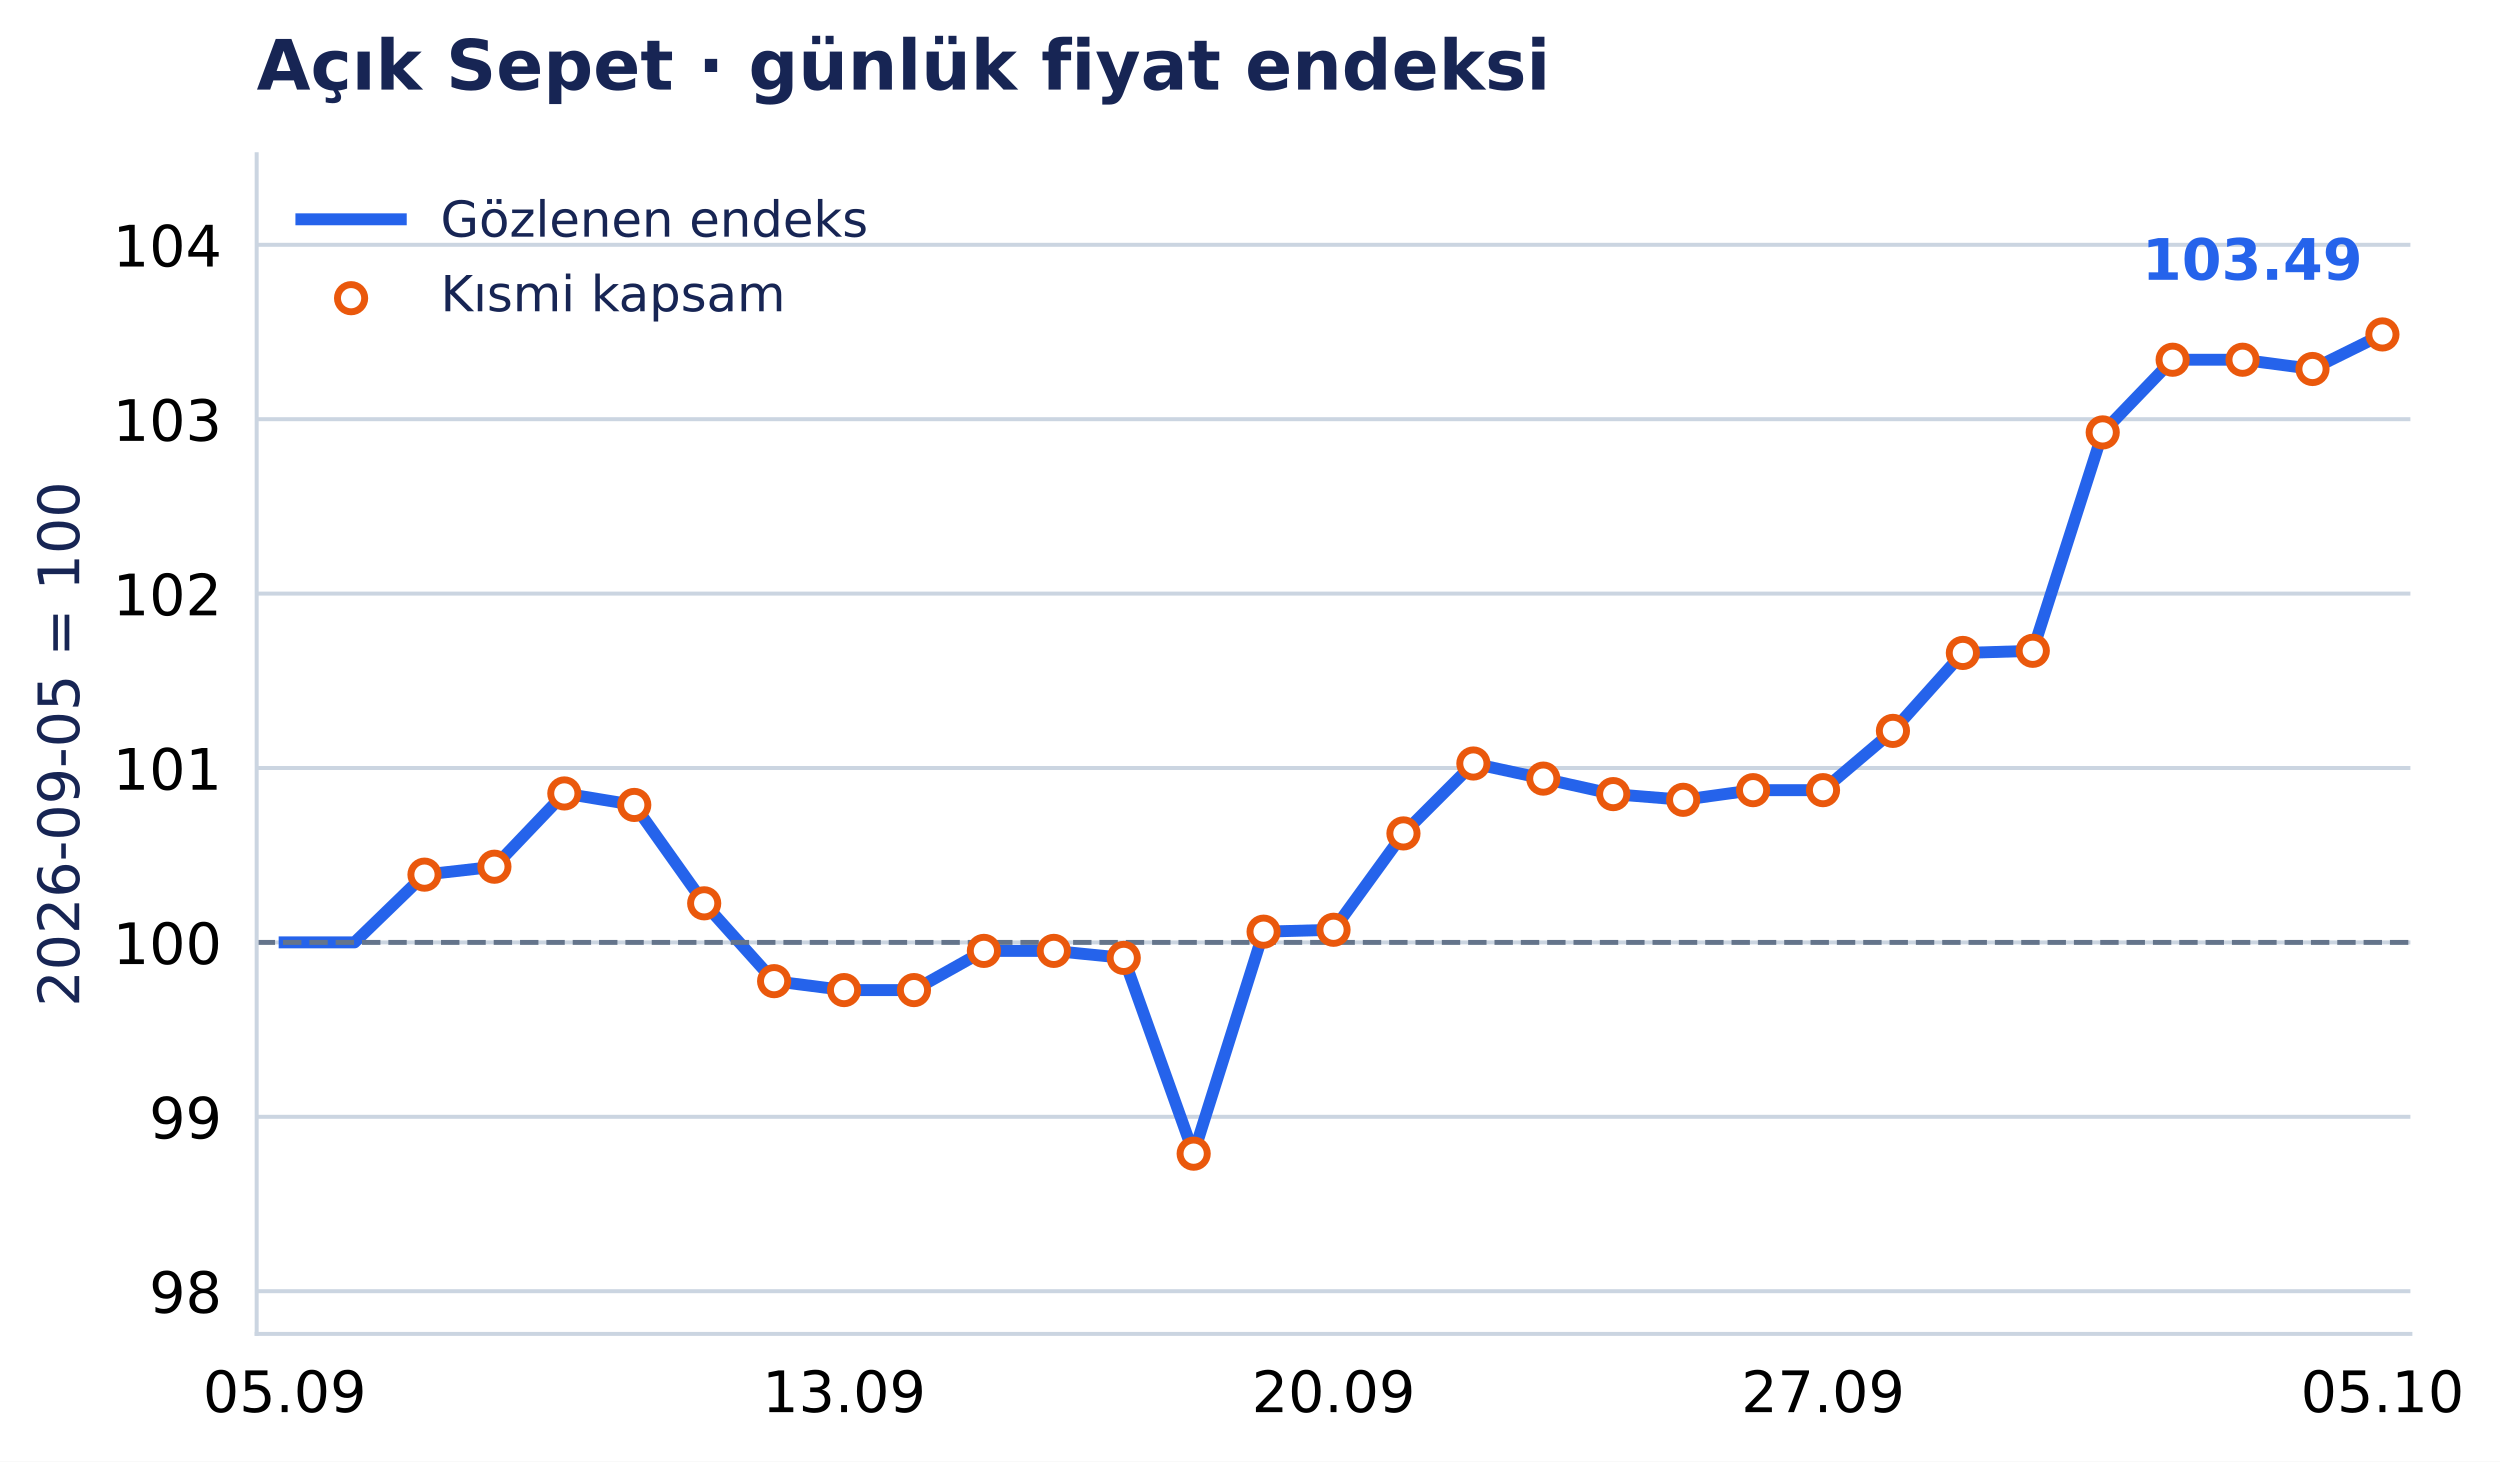
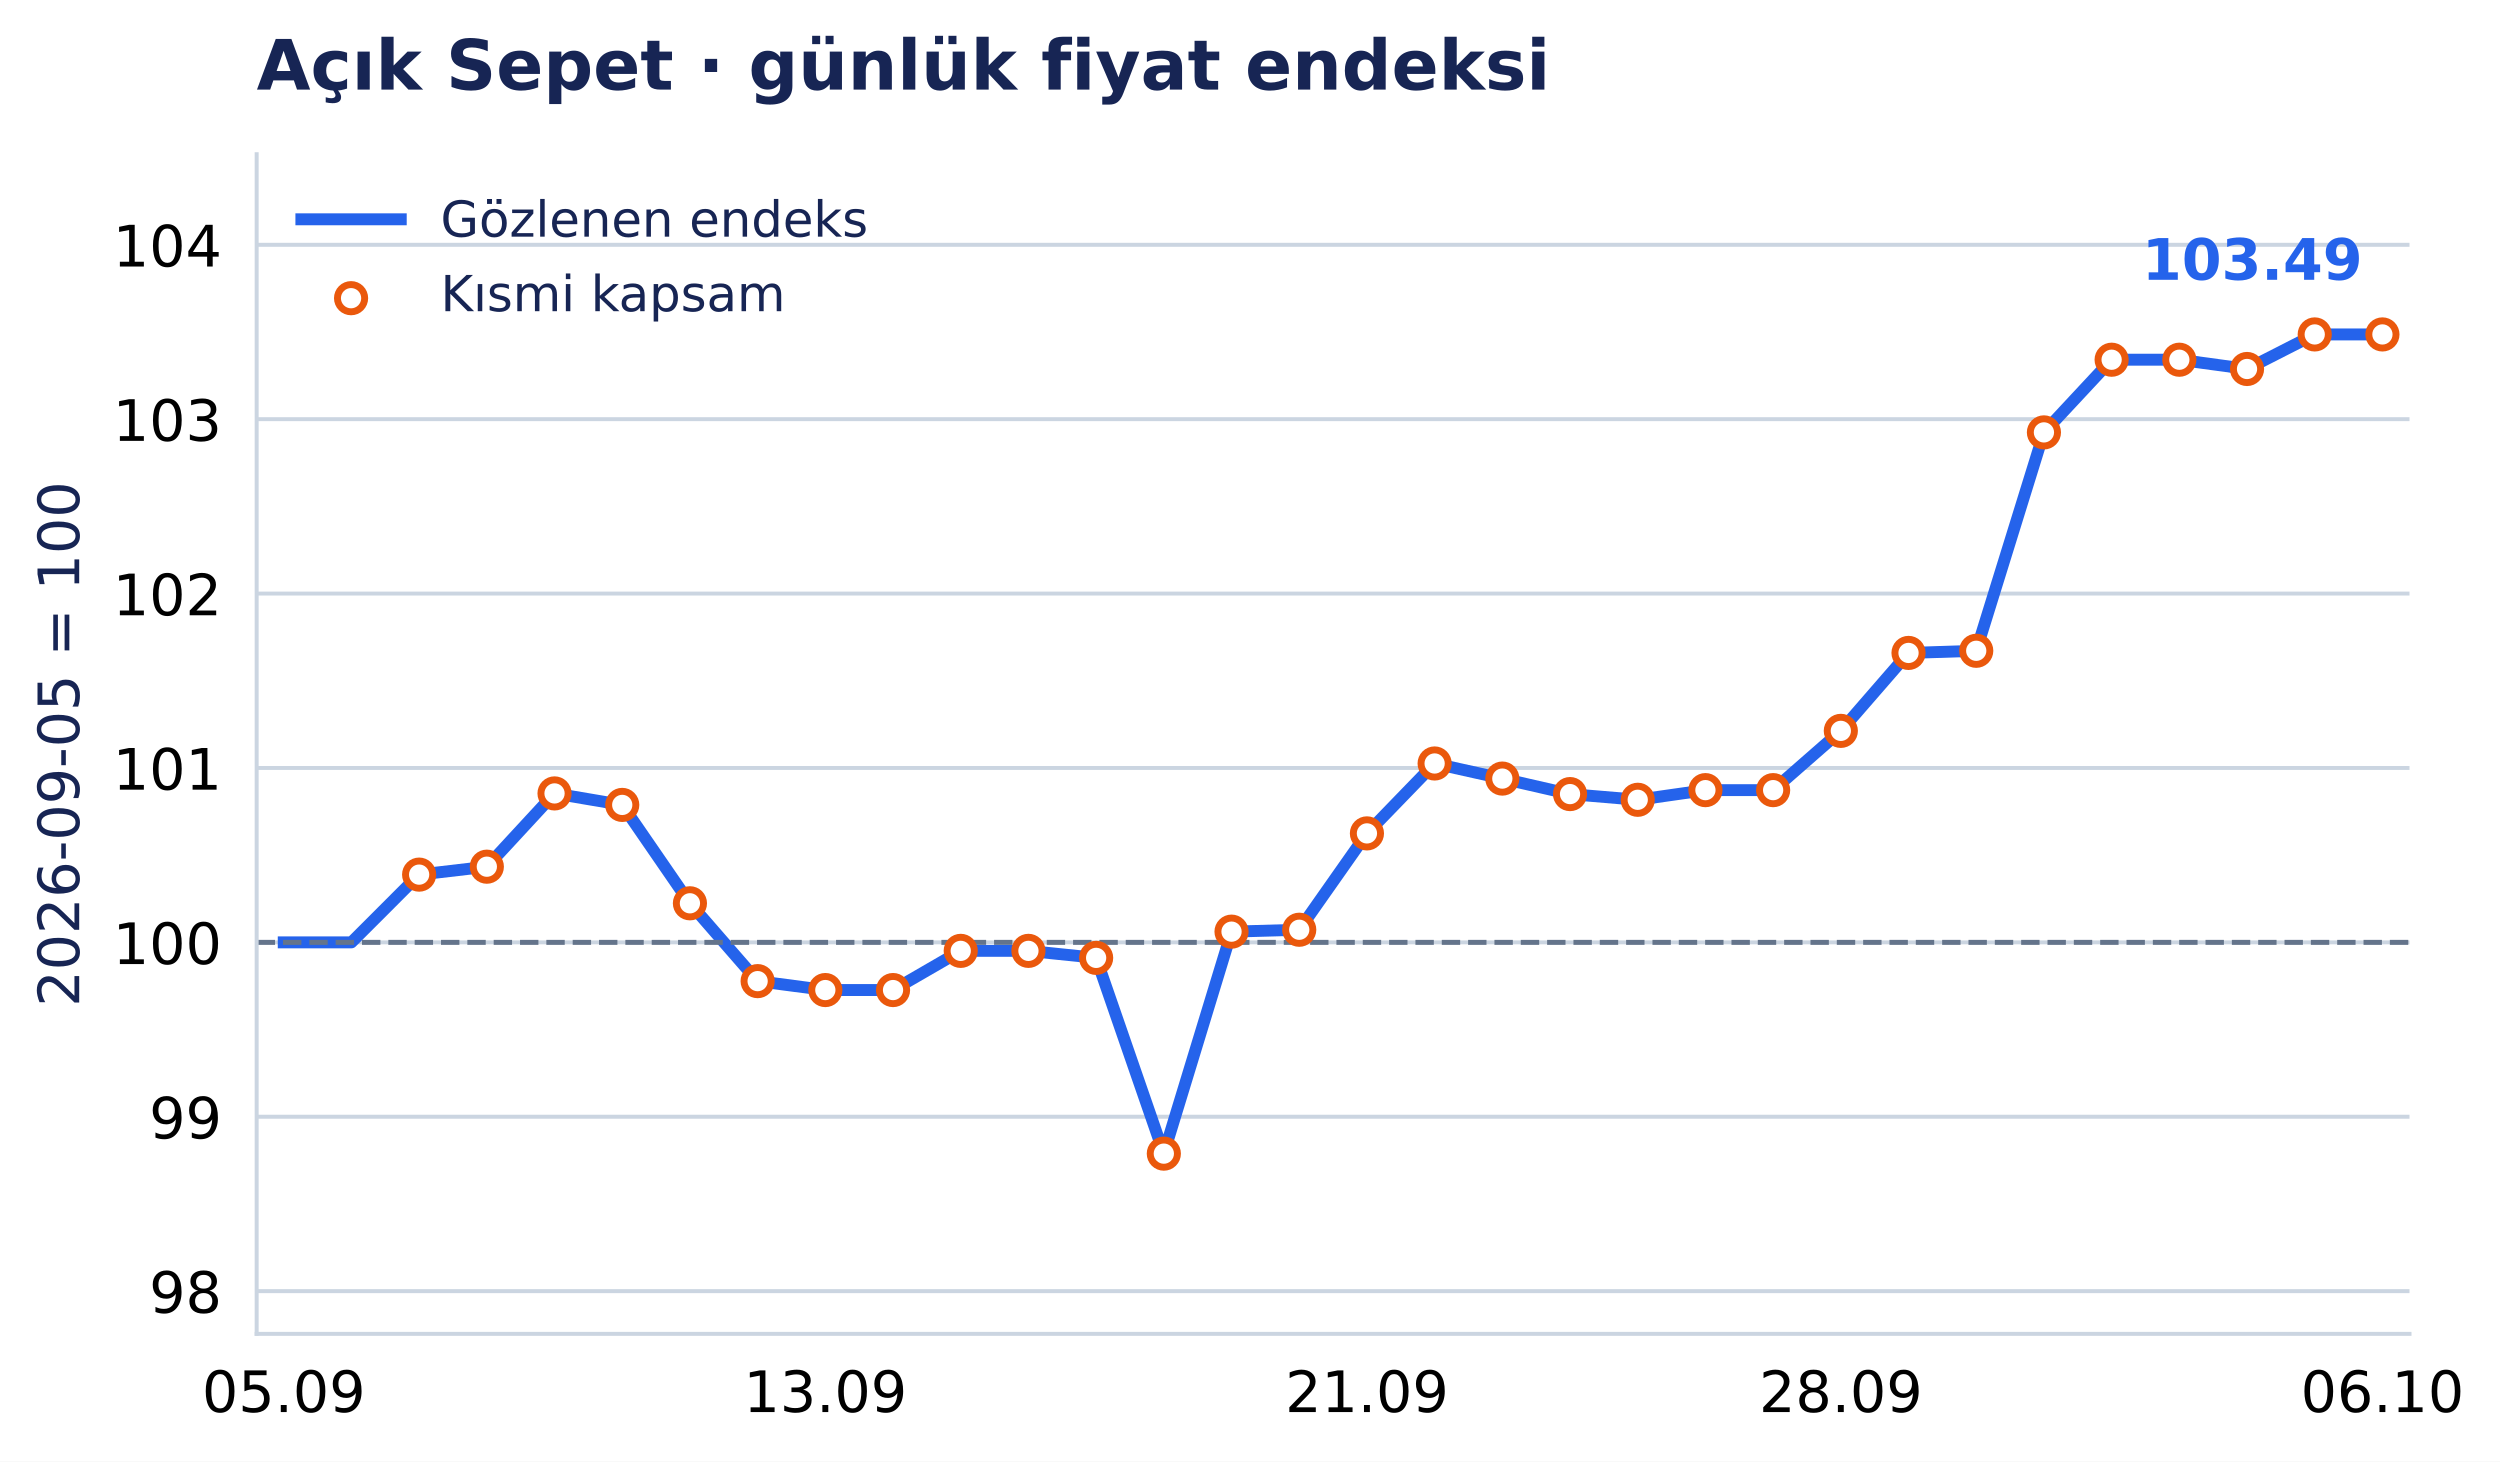
- <svg xmlns="http://www.w3.org/2000/svg" xmlns:xlink="http://www.w3.org/1999/xlink" width="503.101pt" height="294.135pt" viewBox="0 0 503.101 294.135" version="1.1">
+ <svg xmlns="http://www.w3.org/2000/svg" xmlns:xlink="http://www.w3.org/1999/xlink" width="503.116pt" height="294.135pt" viewBox="0 0 503.116 294.135" version="1.1">
  <defs>
    <style type="text/css">*{stroke-linejoin: round; stroke-linecap: butt}</style>
  </defs>
  <g id="figure_1">
    <g id="patch_1">
-       <path d="M 0 294.135 L 503.101 294.135 L 503.101 0 L 0 0 z " style="fill: #ffffff" />
+       <path d="M 0 294.135 L 503.116 294.135 L 503.116 0 L 0 0 z " style="fill: #ffffff" />
    </g>
    <g id="axes_1">
      <g id="patch_2">
-         <path d="M 51.651 268.435 L 485.068 268.435 L 485.068 31.035 L 51.651 31.035 z " style="fill: #ffffff" />
+         <path d="M 51.651 268.435 L 484.904 268.435 L 484.904 31.035 L 51.651 31.035 z " style="fill: #ffffff" />
      </g>
      <g id="matplotlib.axis_1">
        <g id="xtick_1">
          <g id="line2d_1" />
          <g id="text_1">
-             <text style="font-size: 11.5px; font-family: 'DejaVu Sans', 'Bitstream Vera Sans', 'Computer Modern Sans Serif', 'Lucida Grande', 'Verdana', 'Geneva', 'Lucid', 'Arial', 'Helvetica', 'Avant Garde', sans-serif; text-anchor: middle" x="57.279" y="284.172" transform="rotate(-0 57.27943 284.172)">05.09</text>
+             <text style="font-size: 11.5px; font-family: 'DejaVu Sans', 'Bitstream Vera Sans', 'Computer Modern Sans Serif', 'Lucida Grande', 'Verdana', 'Geneva', 'Lucid', 'Arial', 'Helvetica', 'Avant Garde', sans-serif; text-anchor: middle" x="57.1" y="284.172" transform="rotate(-0 57.10036 284.172)">05.09</text>
          </g>
        </g>
        <g id="xtick_2">
          <g id="line2d_2" />
          <g id="text_2">
-             <text style="font-size: 11.5px; font-family: 'DejaVu Sans', 'Bitstream Vera Sans', 'Computer Modern Sans Serif', 'Lucida Grande', 'Verdana', 'Geneva', 'Lucid', 'Arial', 'Helvetica', 'Avant Garde', sans-serif; text-anchor: middle" x="169.855" y="284.172" transform="rotate(-0 169.8554 284.172)">13.09</text>
+             <text style="font-size: 11.5px; font-family: 'DejaVu Sans', 'Bitstream Vera Sans', 'Computer Modern Sans Serif', 'Lucida Grande', 'Verdana', 'Geneva', 'Lucid', 'Arial', 'Helvetica', 'Avant Garde', sans-serif; text-anchor: middle" x="166.095" y="284.172" transform="rotate(-0 166.095 284.172)">13.09</text>
          </g>
        </g>
        <g id="xtick_3">
          <g id="line2d_3" />
          <g id="text_3">
-             <text style="font-size: 11.5px; font-family: 'DejaVu Sans', 'Bitstream Vera Sans', 'Computer Modern Sans Serif', 'Lucida Grande', 'Verdana', 'Geneva', 'Lucid', 'Arial', 'Helvetica', 'Avant Garde', sans-serif; text-anchor: middle" x="268.359" y="284.172" transform="rotate(-0 268.3595 284.172)">20.09</text>
+             <text style="font-size: 11.5px; font-family: 'DejaVu Sans', 'Bitstream Vera Sans', 'Computer Modern Sans Serif', 'Lucida Grande', 'Verdana', 'Geneva', 'Lucid', 'Arial', 'Helvetica', 'Avant Garde', sans-serif; text-anchor: middle" x="275.09" y="284.172" transform="rotate(-0 275.0896 284.172)">21.09</text>
          </g>
        </g>
        <g id="xtick_4">
          <g id="line2d_4" />
          <g id="text_4">
-             <text style="font-size: 11.5px; font-family: 'DejaVu Sans', 'Bitstream Vera Sans', 'Computer Modern Sans Serif', 'Lucida Grande', 'Verdana', 'Geneva', 'Lucid', 'Arial', 'Helvetica', 'Avant Garde', sans-serif; text-anchor: middle" x="366.863" y="284.172" transform="rotate(-0 366.8635 284.172)">27.09</text>
+             <text style="font-size: 11.5px; font-family: 'DejaVu Sans', 'Bitstream Vera Sans', 'Computer Modern Sans Serif', 'Lucida Grande', 'Verdana', 'Geneva', 'Lucid', 'Arial', 'Helvetica', 'Avant Garde', sans-serif; text-anchor: middle" x="370.46" y="284.172" transform="rotate(-0 370.4599 284.172)">28.09</text>
          </g>
        </g>
        <g id="xtick_5">
          <g id="line2d_5" />
          <g id="text_5">
-             <text style="font-size: 11.5px; font-family: 'DejaVu Sans', 'Bitstream Vera Sans', 'Computer Modern Sans Serif', 'Lucida Grande', 'Verdana', 'Geneva', 'Lucid', 'Arial', 'Helvetica', 'Avant Garde', sans-serif; text-anchor: middle" x="479.439" y="284.172" transform="rotate(-0 479.4395 284.172)">05.10</text>
+             <text style="font-size: 11.5px; font-family: 'DejaVu Sans', 'Bitstream Vera Sans', 'Computer Modern Sans Serif', 'Lucida Grande', 'Verdana', 'Geneva', 'Lucid', 'Arial', 'Helvetica', 'Avant Garde', sans-serif; text-anchor: middle" x="479.454" y="284.172" transform="rotate(-0 479.4545 284.172)">06.10</text>
          </g>
        </g>
      </g>
      <g id="matplotlib.axis_2">
        <g id="ytick_1">
          <g id="line2d_6">
-             <path d="M 51.651 259.839 L 485.068 259.839 " clip-path="url(#pdf05b9ad5c)" style="fill: none; stroke: #cbd5e1; stroke-width: 0.8; stroke-linecap: square" />
+             <path d="M 51.651 259.839 L 484.904 259.839 " clip-path="url(#p644ab3a29c)" style="fill: none; stroke: #cbd5e1; stroke-width: 0.8; stroke-linecap: square" />
          </g>
          <g id="line2d_7" />
          <g id="text_6">
            <text style="font-size: 11.5px; font-family: 'DejaVu Sans', 'Bitstream Vera Sans', 'Computer Modern Sans Serif', 'Lucida Grande', 'Verdana', 'Geneva', 'Lucid', 'Arial', 'Helvetica', 'Avant Garde', sans-serif; text-anchor: end" x="44.651" y="264.207" transform="rotate(-0 44.65062 264.2073)">98</text>
          </g>
        </g>
        <g id="ytick_2">
          <g id="line2d_8">
-             <path d="M 51.651 224.742 L 485.068 224.742 " clip-path="url(#pdf05b9ad5c)" style="fill: none; stroke: #cbd5e1; stroke-width: 0.8; stroke-linecap: square" />
+             <path d="M 51.651 224.742 L 484.904 224.742 " clip-path="url(#p644ab3a29c)" style="fill: none; stroke: #cbd5e1; stroke-width: 0.8; stroke-linecap: square" />
          </g>
          <g id="line2d_9" />
          <g id="text_7">
            <text style="font-size: 11.5px; font-family: 'DejaVu Sans', 'Bitstream Vera Sans', 'Computer Modern Sans Serif', 'Lucida Grande', 'Verdana', 'Geneva', 'Lucid', 'Arial', 'Helvetica', 'Avant Garde', sans-serif; text-anchor: end" x="44.651" y="229.111" transform="rotate(-0 44.65062 229.111)">99</text>
          </g>
        </g>
        <g id="ytick_3">
          <g id="line2d_10">
-             <path d="M 51.651 189.646 L 485.068 189.646 " clip-path="url(#pdf05b9ad5c)" style="fill: none; stroke: #cbd5e1; stroke-width: 0.8; stroke-linecap: square" />
+             <path d="M 51.651 189.646 L 484.904 189.646 " clip-path="url(#p644ab3a29c)" style="fill: none; stroke: #cbd5e1; stroke-width: 0.8; stroke-linecap: square" />
          </g>
          <g id="line2d_11" />
          <g id="text_8">
            <text style="font-size: 11.5px; font-family: 'DejaVu Sans', 'Bitstream Vera Sans', 'Computer Modern Sans Serif', 'Lucida Grande', 'Verdana', 'Geneva', 'Lucid', 'Arial', 'Helvetica', 'Avant Garde', sans-serif; text-anchor: end" x="44.651" y="194.015" transform="rotate(-0 44.65062 194.0148)">100</text>
          </g>
        </g>
        <g id="ytick_4">
          <g id="line2d_12">
-             <path d="M 51.651 154.55 L 485.068 154.55 " clip-path="url(#pdf05b9ad5c)" style="fill: none; stroke: #cbd5e1; stroke-width: 0.8; stroke-linecap: square" />
+             <path d="M 51.651 154.55 L 484.904 154.55 " clip-path="url(#p644ab3a29c)" style="fill: none; stroke: #cbd5e1; stroke-width: 0.8; stroke-linecap: square" />
          </g>
          <g id="line2d_13" />
          <g id="text_9">
            <text style="font-size: 11.5px; font-family: 'DejaVu Sans', 'Bitstream Vera Sans', 'Computer Modern Sans Serif', 'Lucida Grande', 'Verdana', 'Geneva', 'Lucid', 'Arial', 'Helvetica', 'Avant Garde', sans-serif; text-anchor: end" x="44.651" y="158.919" transform="rotate(-0 44.65062 158.9185)">101</text>
          </g>
        </g>
        <g id="ytick_5">
          <g id="line2d_14">
-             <path d="M 51.651 119.454 L 485.068 119.454 " clip-path="url(#pdf05b9ad5c)" style="fill: none; stroke: #cbd5e1; stroke-width: 0.8; stroke-linecap: square" />
+             <path d="M 51.651 119.454 L 484.904 119.454 " clip-path="url(#p644ab3a29c)" style="fill: none; stroke: #cbd5e1; stroke-width: 0.8; stroke-linecap: square" />
          </g>
          <g id="line2d_15" />
          <g id="text_10">
            <text style="font-size: 11.5px; font-family: 'DejaVu Sans', 'Bitstream Vera Sans', 'Computer Modern Sans Serif', 'Lucida Grande', 'Verdana', 'Geneva', 'Lucid', 'Arial', 'Helvetica', 'Avant Garde', sans-serif; text-anchor: end" x="44.651" y="123.822" transform="rotate(-0 44.65062 123.8223)">102</text>
          </g>
        </g>
        <g id="ytick_6">
          <g id="line2d_16">
-             <path d="M 51.651 84.357 L 485.068 84.357 " clip-path="url(#pdf05b9ad5c)" style="fill: none; stroke: #cbd5e1; stroke-width: 0.8; stroke-linecap: square" />
+             <path d="M 51.651 84.357 L 484.904 84.357 " clip-path="url(#p644ab3a29c)" style="fill: none; stroke: #cbd5e1; stroke-width: 0.8; stroke-linecap: square" />
          </g>
          <g id="line2d_17" />
          <g id="text_11">
            <text style="font-size: 11.5px; font-family: 'DejaVu Sans', 'Bitstream Vera Sans', 'Computer Modern Sans Serif', 'Lucida Grande', 'Verdana', 'Geneva', 'Lucid', 'Arial', 'Helvetica', 'Avant Garde', sans-serif; text-anchor: end" x="44.651" y="88.726" transform="rotate(-0 44.65062 88.72605)">103</text>
          </g>
        </g>
        <g id="ytick_7">
          <g id="line2d_18">
-             <path d="M 51.651 49.261 L 485.068 49.261 " clip-path="url(#pdf05b9ad5c)" style="fill: none; stroke: #cbd5e1; stroke-width: 0.8; stroke-linecap: square" />
+             <path d="M 51.651 49.261 L 484.904 49.261 " clip-path="url(#p644ab3a29c)" style="fill: none; stroke: #cbd5e1; stroke-width: 0.8; stroke-linecap: square" />
          </g>
          <g id="line2d_19" />
          <g id="text_12">
            <text style="font-size: 11.5px; font-family: 'DejaVu Sans', 'Bitstream Vera Sans', 'Computer Modern Sans Serif', 'Lucida Grande', 'Verdana', 'Geneva', 'Lucid', 'Arial', 'Helvetica', 'Avant Garde', sans-serif; text-anchor: end" x="44.651" y="53.63" transform="rotate(-0 44.65062 53.6298)">104</text>
          </g>
        </g>
        <g id="text_13">
          <text style="font-size: 11.5px; font-family: 'DejaVu Sans', 'Bitstream Vera Sans', 'Computer Modern Sans Serif', 'Lucida Grande', 'Verdana', 'Geneva', 'Lucid', 'Arial', 'Helvetica', 'Avant Garde', sans-serif; text-anchor: middle; fill: #172554" x="15.937" y="149.735" transform="rotate(-90 15.93731 149.7347)">2026-09-05 = 100</text>
        </g>
      </g>
      <g id="line2d_20">
-         <path d="M 57.279 189.646 L 71.351 189.646 L 85.423 176.015 L 99.495 174.418 L 113.567 159.674 L 127.639 161.987 L 141.711 181.785 L 155.783 197.448 L 169.855 199.245 L 183.927 199.245 L 197.999 191.359 L 212.071 191.359 L 226.143 192.77 L 240.215 232.165 L 254.287 187.491 L 268.359 187.109 L 282.431 167.718 L 296.503 153.648 L 310.575 156.687 L 324.647 159.807 L 338.719 160.955 L 352.791 159.011 L 366.863 159.011 L 380.935 147.085 L 395.007 131.4 L 409.079 130.969 L 423.151 87.018 L 437.223 72.393 L 451.295 72.393 L 465.367 74.257 L 479.439 67.304 " clip-path="url(#pdf05b9ad5c)" style="fill: none; stroke: #2563eb; stroke-width: 2.4; stroke-linecap: square" />
+         <path d="M 57.1 189.646 L 70.725 189.646 L 84.349 176.015 L 97.973 174.418 L 111.598 159.674 L 125.222 161.987 L 138.846 181.785 L 152.471 197.448 L 166.095 199.245 L 179.719 199.245 L 193.344 191.359 L 206.968 191.359 L 220.592 192.77 L 234.217 232.165 L 247.841 187.491 L 261.465 187.109 L 275.09 167.718 L 288.714 153.648 L 302.338 156.687 L 315.963 159.807 L 329.587 160.955 L 343.211 159.011 L 356.836 159.011 L 370.46 147.085 L 384.084 131.4 L 397.709 130.969 L 411.333 87.018 L 424.957 72.393 L 438.582 72.393 L 452.206 74.257 L 465.83 67.304 L 479.454 67.304 " clip-path="url(#p644ab3a29c)" style="fill: none; stroke: #2563eb; stroke-width: 2.4; stroke-linecap: square" />
      </g>
      <g id="line2d_21">
-         <path d="M 51.651 189.646 L 485.068 189.646 " clip-path="url(#pdf05b9ad5c)" style="fill: none; stroke-dasharray: 3.7,1.6; stroke-dashoffset: 0; stroke: #64748b" />
+         <path d="M 51.651 189.646 L 484.904 189.646 " clip-path="url(#p644ab3a29c)" style="fill: none; stroke-dasharray: 3.7,1.6; stroke-dashoffset: 0; stroke: #64748b" />
      </g>
      <g id="patch_3">
        <path d="M 51.651 268.435 L 51.651 31.035 " style="fill: none; stroke: #cbd5e1; stroke-width: 0.8; stroke-linejoin: miter; stroke-linecap: square" />
      </g>
      <g id="patch_4">
-         <path d="M 51.651 268.435 L 485.068 268.435 " style="fill: none; stroke: #cbd5e1; stroke-width: 0.8; stroke-linejoin: miter; stroke-linecap: square" />
+         <path d="M 51.651 268.435 L 484.904 268.435 " style="fill: none; stroke: #cbd5e1; stroke-width: 0.8; stroke-linejoin: miter; stroke-linecap: square" />
      </g>
      <g id="PathCollection_1">
        <defs>
          <path id="m3957c04aab" d="M 0 2.739 C 0.726 2.739 1.423 2.45 1.936 1.936 C 2.45 1.423 2.739 0.726 2.739 0 C 2.739 -0.726 2.45 -1.423 1.936 -1.936 C 1.423 -2.45 0.726 -2.739 0 -2.739 C -0.726 -2.739 -1.423 -2.45 -1.936 -1.936 C -2.45 -1.423 -2.739 -0.726 -2.739 0 C -2.739 0.726 -2.45 1.423 -1.936 1.936 C -1.423 2.45 -0.726 2.739 0 2.739 z " style="stroke: #ea580c; stroke-width: 1.4" />
        </defs>
-         <g clip-path="url(#pdf05b9ad5c)">
-           <use xlink:href="#m3957c04aab" x="85.423" y="176.015" style="fill: #ffffff; stroke: #ea580c; stroke-width: 1.4" />
-           <use xlink:href="#m3957c04aab" x="99.495" y="174.418" style="fill: #ffffff; stroke: #ea580c; stroke-width: 1.4" />
-           <use xlink:href="#m3957c04aab" x="113.567" y="159.674" style="fill: #ffffff; stroke: #ea580c; stroke-width: 1.4" />
-           <use xlink:href="#m3957c04aab" x="127.639" y="161.987" style="fill: #ffffff; stroke: #ea580c; stroke-width: 1.4" />
-           <use xlink:href="#m3957c04aab" x="141.711" y="181.785" style="fill: #ffffff; stroke: #ea580c; stroke-width: 1.4" />
-           <use xlink:href="#m3957c04aab" x="155.783" y="197.448" style="fill: #ffffff; stroke: #ea580c; stroke-width: 1.4" />
-           <use xlink:href="#m3957c04aab" x="169.855" y="199.245" style="fill: #ffffff; stroke: #ea580c; stroke-width: 1.4" />
-           <use xlink:href="#m3957c04aab" x="183.927" y="199.245" style="fill: #ffffff; stroke: #ea580c; stroke-width: 1.4" />
-           <use xlink:href="#m3957c04aab" x="197.999" y="191.359" style="fill: #ffffff; stroke: #ea580c; stroke-width: 1.4" />
-           <use xlink:href="#m3957c04aab" x="212.071" y="191.359" style="fill: #ffffff; stroke: #ea580c; stroke-width: 1.4" />
-           <use xlink:href="#m3957c04aab" x="226.143" y="192.77" style="fill: #ffffff; stroke: #ea580c; stroke-width: 1.4" />
-           <use xlink:href="#m3957c04aab" x="240.215" y="232.165" style="fill: #ffffff; stroke: #ea580c; stroke-width: 1.4" />
-           <use xlink:href="#m3957c04aab" x="254.287" y="187.491" style="fill: #ffffff; stroke: #ea580c; stroke-width: 1.4" />
-           <use xlink:href="#m3957c04aab" x="268.359" y="187.109" style="fill: #ffffff; stroke: #ea580c; stroke-width: 1.4" />
-           <use xlink:href="#m3957c04aab" x="282.431" y="167.718" style="fill: #ffffff; stroke: #ea580c; stroke-width: 1.4" />
-           <use xlink:href="#m3957c04aab" x="296.503" y="153.648" style="fill: #ffffff; stroke: #ea580c; stroke-width: 1.4" />
-           <use xlink:href="#m3957c04aab" x="310.575" y="156.687" style="fill: #ffffff; stroke: #ea580c; stroke-width: 1.4" />
-           <use xlink:href="#m3957c04aab" x="324.647" y="159.807" style="fill: #ffffff; stroke: #ea580c; stroke-width: 1.4" />
-           <use xlink:href="#m3957c04aab" x="338.719" y="160.955" style="fill: #ffffff; stroke: #ea580c; stroke-width: 1.4" />
-           <use xlink:href="#m3957c04aab" x="352.791" y="159.011" style="fill: #ffffff; stroke: #ea580c; stroke-width: 1.4" />
-           <use xlink:href="#m3957c04aab" x="366.863" y="159.011" style="fill: #ffffff; stroke: #ea580c; stroke-width: 1.4" />
-           <use xlink:href="#m3957c04aab" x="380.935" y="147.085" style="fill: #ffffff; stroke: #ea580c; stroke-width: 1.4" />
-           <use xlink:href="#m3957c04aab" x="395.007" y="131.4" style="fill: #ffffff; stroke: #ea580c; stroke-width: 1.4" />
-           <use xlink:href="#m3957c04aab" x="409.079" y="130.969" style="fill: #ffffff; stroke: #ea580c; stroke-width: 1.4" />
-           <use xlink:href="#m3957c04aab" x="423.151" y="87.018" style="fill: #ffffff; stroke: #ea580c; stroke-width: 1.4" />
-           <use xlink:href="#m3957c04aab" x="437.223" y="72.393" style="fill: #ffffff; stroke: #ea580c; stroke-width: 1.4" />
-           <use xlink:href="#m3957c04aab" x="451.295" y="72.393" style="fill: #ffffff; stroke: #ea580c; stroke-width: 1.4" />
-           <use xlink:href="#m3957c04aab" x="465.367" y="74.257" style="fill: #ffffff; stroke: #ea580c; stroke-width: 1.4" />
-           <use xlink:href="#m3957c04aab" x="479.439" y="67.304" style="fill: #ffffff; stroke: #ea580c; stroke-width: 1.4" />
+         <g clip-path="url(#p644ab3a29c)">
+           <use xlink:href="#m3957c04aab" x="84.349" y="176.015" style="fill: #ffffff; stroke: #ea580c; stroke-width: 1.4" />
+           <use xlink:href="#m3957c04aab" x="97.973" y="174.418" style="fill: #ffffff; stroke: #ea580c; stroke-width: 1.4" />
+           <use xlink:href="#m3957c04aab" x="111.598" y="159.674" style="fill: #ffffff; stroke: #ea580c; stroke-width: 1.4" />
+           <use xlink:href="#m3957c04aab" x="125.222" y="161.987" style="fill: #ffffff; stroke: #ea580c; stroke-width: 1.4" />
+           <use xlink:href="#m3957c04aab" x="138.846" y="181.785" style="fill: #ffffff; stroke: #ea580c; stroke-width: 1.4" />
+           <use xlink:href="#m3957c04aab" x="152.471" y="197.448" style="fill: #ffffff; stroke: #ea580c; stroke-width: 1.4" />
+           <use xlink:href="#m3957c04aab" x="166.095" y="199.245" style="fill: #ffffff; stroke: #ea580c; stroke-width: 1.4" />
+           <use xlink:href="#m3957c04aab" x="179.719" y="199.245" style="fill: #ffffff; stroke: #ea580c; stroke-width: 1.4" />
+           <use xlink:href="#m3957c04aab" x="193.344" y="191.359" style="fill: #ffffff; stroke: #ea580c; stroke-width: 1.4" />
+           <use xlink:href="#m3957c04aab" x="206.968" y="191.359" style="fill: #ffffff; stroke: #ea580c; stroke-width: 1.4" />
+           <use xlink:href="#m3957c04aab" x="220.592" y="192.77" style="fill: #ffffff; stroke: #ea580c; stroke-width: 1.4" />
+           <use xlink:href="#m3957c04aab" x="234.217" y="232.165" style="fill: #ffffff; stroke: #ea580c; stroke-width: 1.4" />
+           <use xlink:href="#m3957c04aab" x="247.841" y="187.491" style="fill: #ffffff; stroke: #ea580c; stroke-width: 1.4" />
+           <use xlink:href="#m3957c04aab" x="261.465" y="187.109" style="fill: #ffffff; stroke: #ea580c; stroke-width: 1.4" />
+           <use xlink:href="#m3957c04aab" x="275.09" y="167.718" style="fill: #ffffff; stroke: #ea580c; stroke-width: 1.4" />
+           <use xlink:href="#m3957c04aab" x="288.714" y="153.648" style="fill: #ffffff; stroke: #ea580c; stroke-width: 1.4" />
+           <use xlink:href="#m3957c04aab" x="302.338" y="156.687" style="fill: #ffffff; stroke: #ea580c; stroke-width: 1.4" />
+           <use xlink:href="#m3957c04aab" x="315.963" y="159.807" style="fill: #ffffff; stroke: #ea580c; stroke-width: 1.4" />
+           <use xlink:href="#m3957c04aab" x="329.587" y="160.955" style="fill: #ffffff; stroke: #ea580c; stroke-width: 1.4" />
+           <use xlink:href="#m3957c04aab" x="343.211" y="159.011" style="fill: #ffffff; stroke: #ea580c; stroke-width: 1.4" />
+           <use xlink:href="#m3957c04aab" x="356.836" y="159.011" style="fill: #ffffff; stroke: #ea580c; stroke-width: 1.4" />
+           <use xlink:href="#m3957c04aab" x="370.46" y="147.085" style="fill: #ffffff; stroke: #ea580c; stroke-width: 1.4" />
+           <use xlink:href="#m3957c04aab" x="384.084" y="131.4" style="fill: #ffffff; stroke: #ea580c; stroke-width: 1.4" />
+           <use xlink:href="#m3957c04aab" x="397.709" y="130.969" style="fill: #ffffff; stroke: #ea580c; stroke-width: 1.4" />
+           <use xlink:href="#m3957c04aab" x="411.333" y="87.018" style="fill: #ffffff; stroke: #ea580c; stroke-width: 1.4" />
+           <use xlink:href="#m3957c04aab" x="424.957" y="72.393" style="fill: #ffffff; stroke: #ea580c; stroke-width: 1.4" />
+           <use xlink:href="#m3957c04aab" x="438.582" y="72.393" style="fill: #ffffff; stroke: #ea580c; stroke-width: 1.4" />
+           <use xlink:href="#m3957c04aab" x="452.206" y="74.257" style="fill: #ffffff; stroke: #ea580c; stroke-width: 1.4" />
+           <use xlink:href="#m3957c04aab" x="465.83" y="67.304" style="fill: #ffffff; stroke: #ea580c; stroke-width: 1.4" />
+           <use xlink:href="#m3957c04aab" x="479.454" y="67.304" style="fill: #ffffff; stroke: #ea580c; stroke-width: 1.4" />
        </g>
      </g>
      <g id="text_14">
-         <text style="font-weight: 700; font-size: 11.5px; font-family: 'DejaVu Sans', 'Bitstream Vera Sans', 'Computer Modern Sans Serif', 'Lucida Grande', 'Verdana', 'Geneva', 'Lucid', 'Arial', 'Helvetica', 'Avant Garde', sans-serif; text-anchor: end; fill: #2563eb" x="475.439" y="56.304" transform="rotate(-0 475.4395 56.30413)">103.49</text>
+         <text style="font-weight: 700; font-size: 11.5px; font-family: 'DejaVu Sans', 'Bitstream Vera Sans', 'Computer Modern Sans Serif', 'Lucida Grande', 'Verdana', 'Geneva', 'Lucid', 'Arial', 'Helvetica', 'Avant Garde', sans-serif; text-anchor: end; fill: #2563eb" x="475.454" y="56.304" transform="rotate(-0 475.4545 56.30413)">103.49</text>
      </g>
      <g id="text_15">
        <text style="font-weight: 700; font-size: 14px; font-family: 'DejaVu Sans', 'Bitstream Vera Sans', 'Computer Modern Sans Serif', 'Lucida Grande', 'Verdana', 'Geneva', 'Lucid', 'Arial', 'Helvetica', 'Avant Garde', sans-serif; text-anchor: start; fill: #172554" x="51.651" y="18.035" transform="rotate(-0 51.65062 18.03469)">Açık Sepet · günlük fiyat endeksi</text>
      </g>
      <g id="legend_1">
        <g id="line2d_22">
          <path d="M 60.651 44.133 L 70.651 44.133 L 80.651 44.133 " style="fill: none; stroke: #2563eb; stroke-width: 2.4; stroke-linecap: square" />
        </g>
        <g id="text_16">
          <text style="font-size: 10px; font-family: 'DejaVu Sans', 'Bitstream Vera Sans', 'Computer Modern Sans Serif', 'Lucida Grande', 'Verdana', 'Geneva', 'Lucid', 'Arial', 'Helvetica', 'Avant Garde', sans-serif; text-anchor: start; fill: #172554" x="88.651" y="47.633" transform="rotate(-0 88.65063 47.63312)">Gözlenen endeks</text>
        </g>
        <g id="PathCollection_2">
          <g>
            <use xlink:href="#m3957c04aab" x="70.651" y="60.009" style="fill: #ffffff; stroke: #ea580c; stroke-width: 1.4" />
          </g>
        </g>
        <g id="text_17">
          <text style="font-size: 10px; font-family: 'DejaVu Sans', 'Bitstream Vera Sans', 'Computer Modern Sans Serif', 'Lucida Grande', 'Verdana', 'Geneva', 'Lucid', 'Arial', 'Helvetica', 'Avant Garde', sans-serif; text-anchor: start; fill: #172554" x="88.651" y="62.634" transform="rotate(-0 88.65063 62.63391)">Kısmi kapsam</text>
        </g>
      </g>
    </g>
  </g>
  <defs>
-     <clipPath id="pdf05b9ad5c">
-       <rect x="51.651" y="31.035" width="433.418" height="237.4" />
+     <clipPath id="p644ab3a29c">
+       <rect x="51.651" y="31.035" width="433.254" height="237.4" />
    </clipPath>
  </defs>
</svg>
